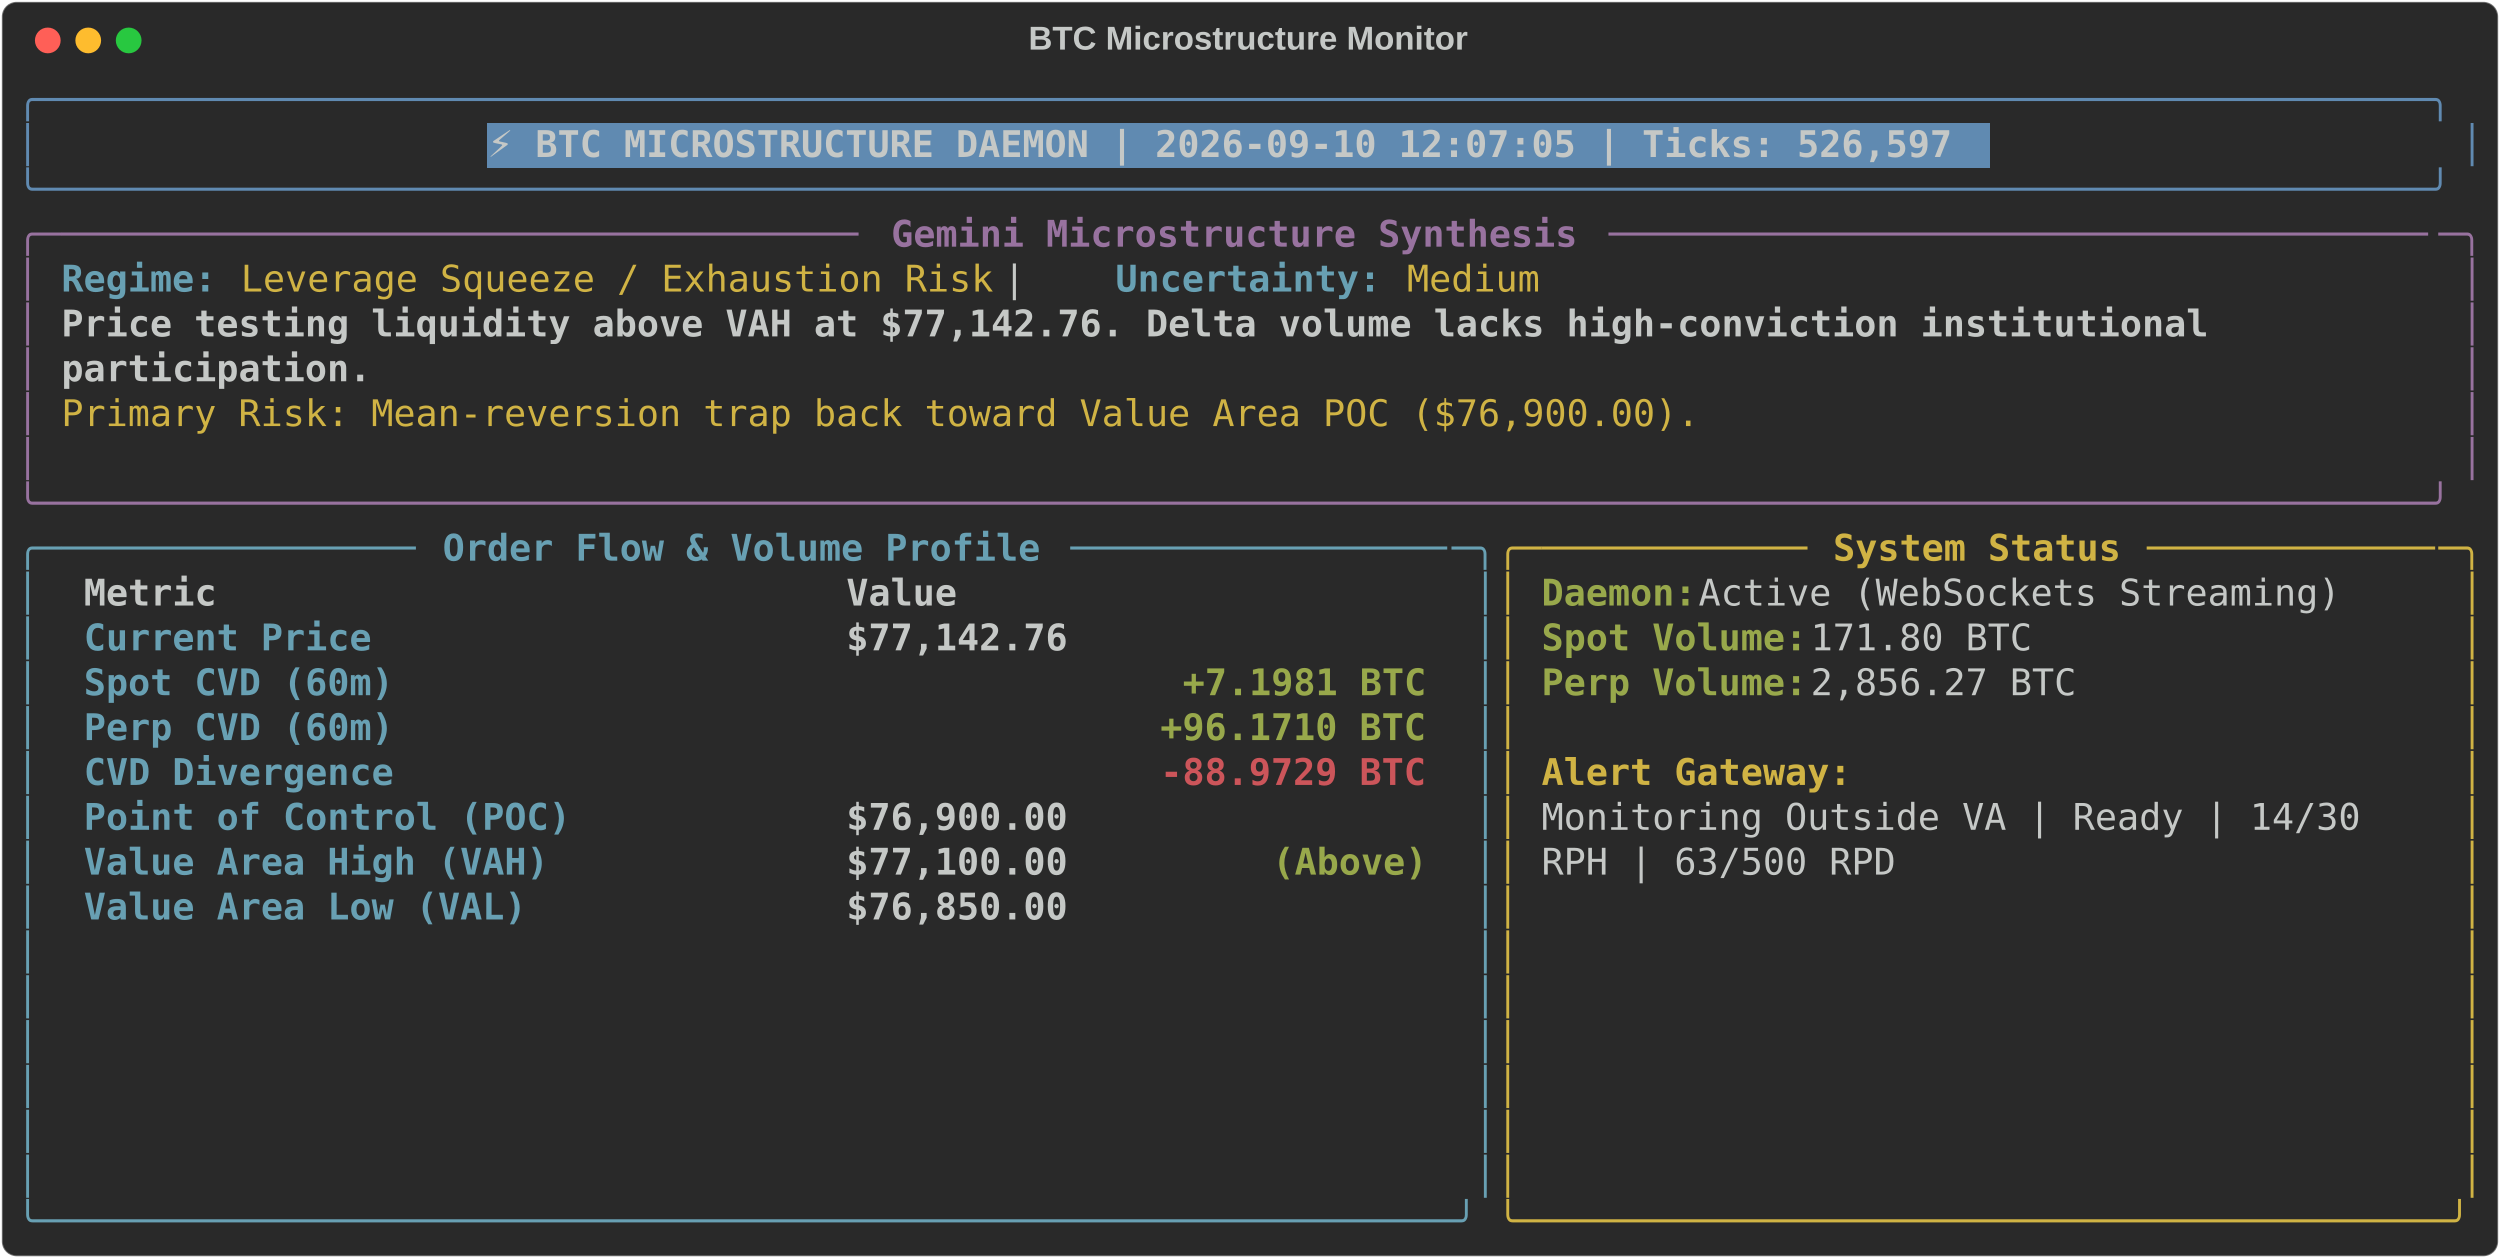
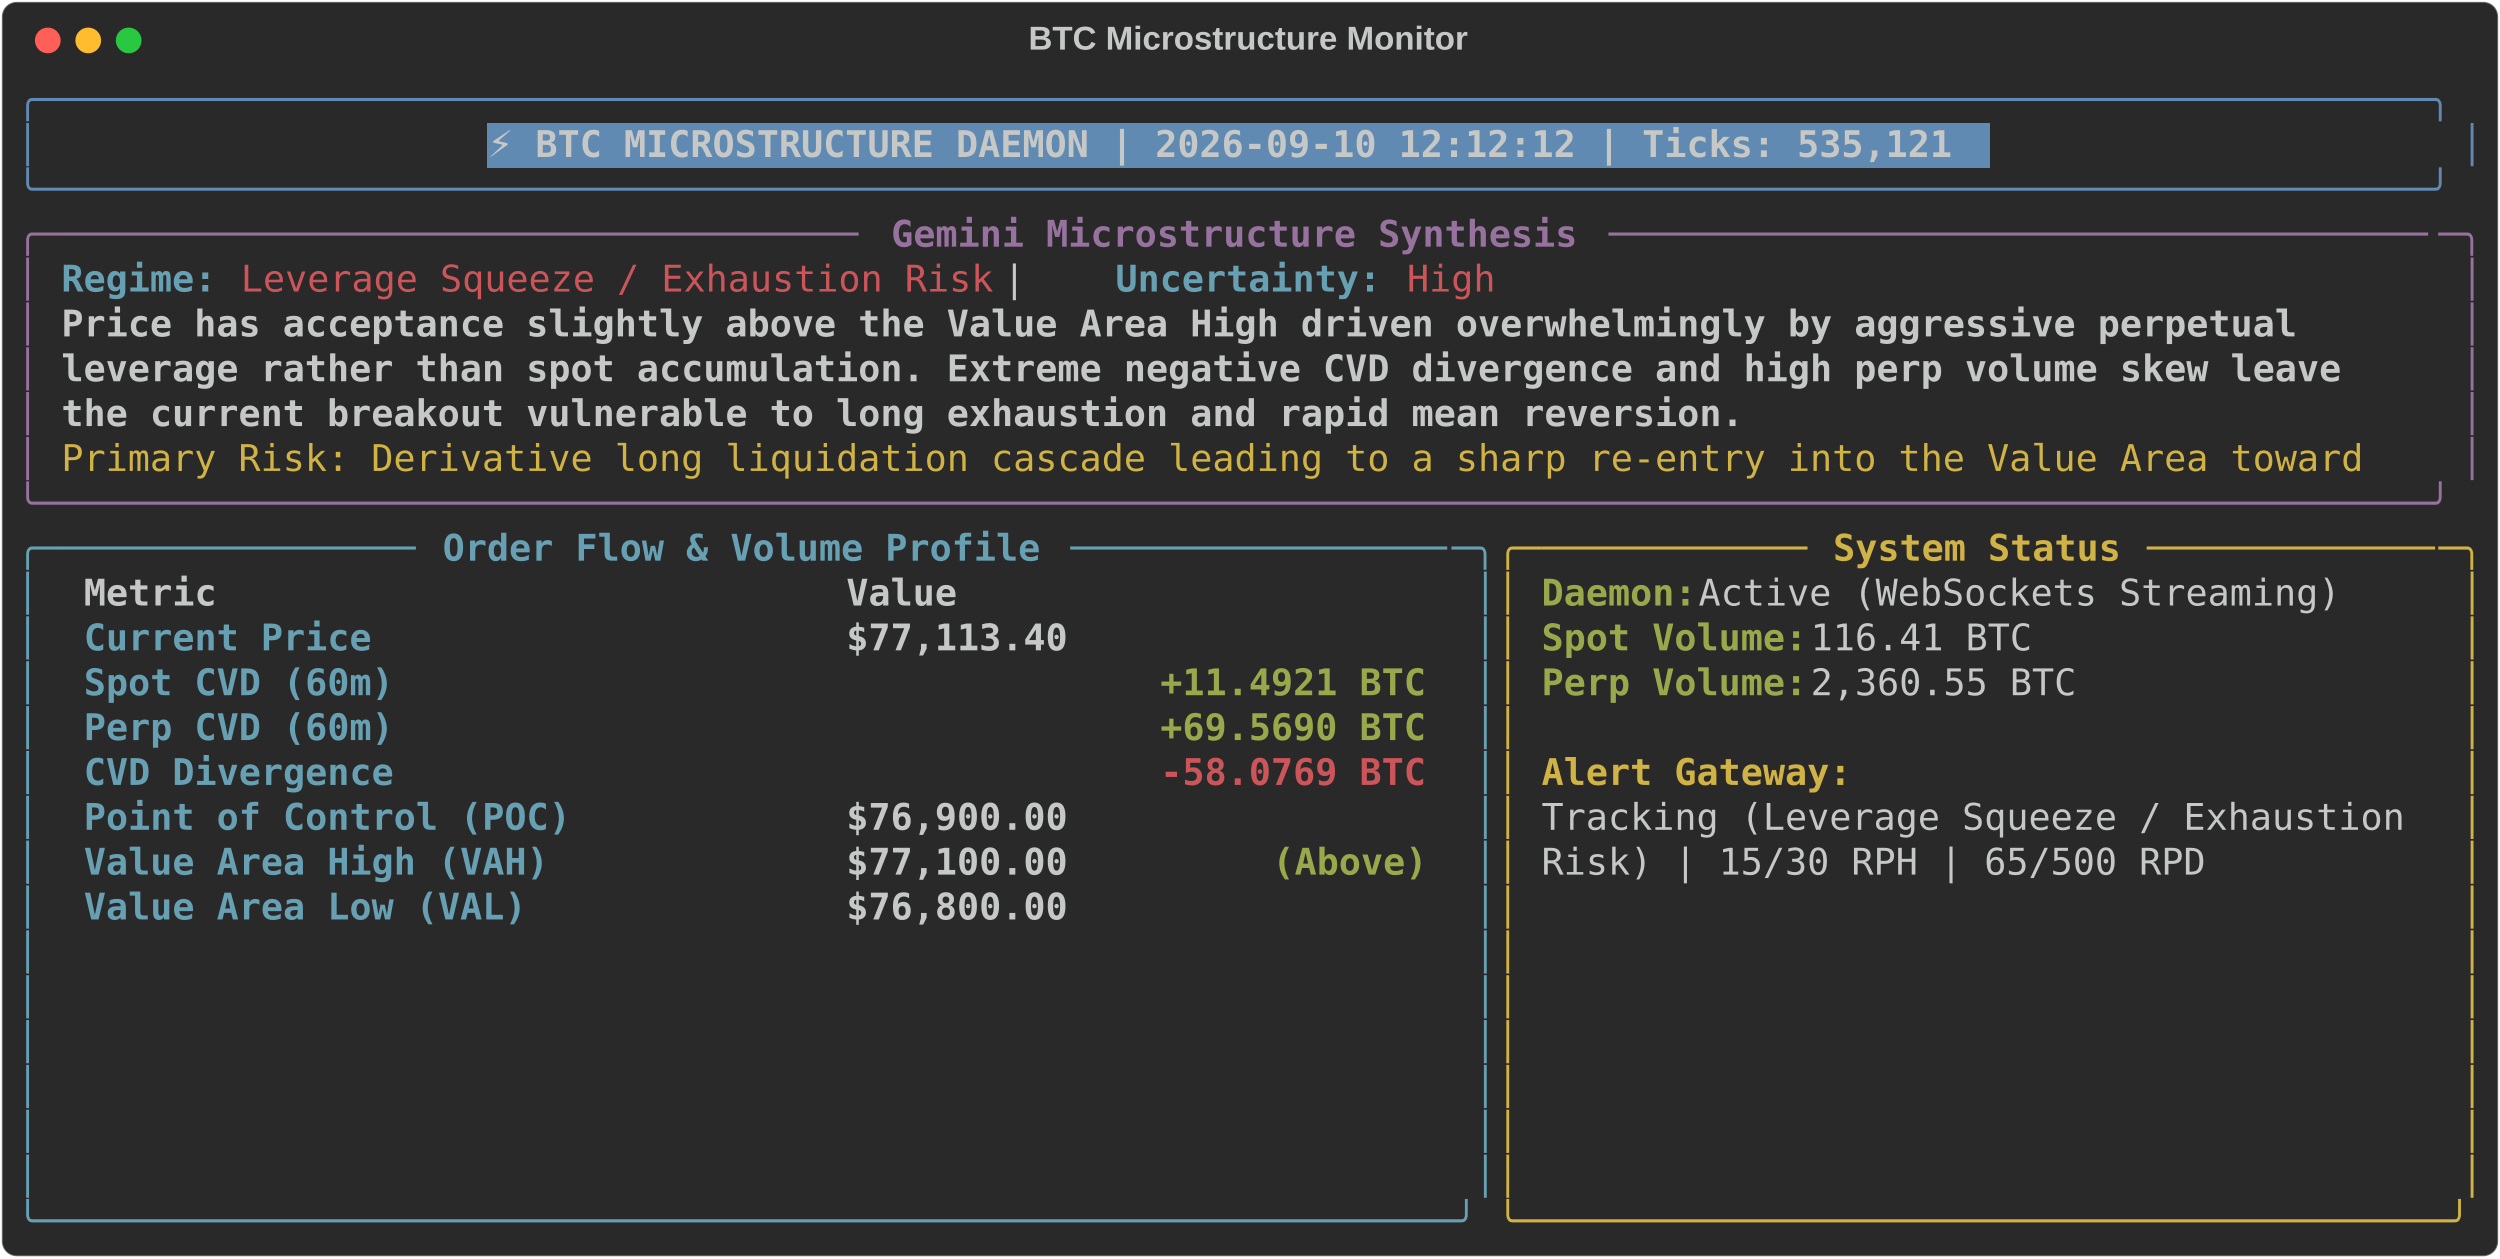
<svg xmlns="http://www.w3.org/2000/svg" class="rich-terminal" viewBox="0 0 1360 684.4">
  <style>

    @font-face {
        font-family: "Fira Code";
        src: local("FiraCode-Regular"),
                url("https://cdnjs.cloudflare.com/ajax/libs/firacode/6.2.0/woff2/FiraCode-Regular.woff2") format("woff2"),
                url("https://cdnjs.cloudflare.com/ajax/libs/firacode/6.2.0/woff/FiraCode-Regular.woff") format("woff");
        font-style: normal;
        font-weight: 400;
    }
    @font-face {
        font-family: "Fira Code";
        src: local("FiraCode-Bold"),
                url("https://cdnjs.cloudflare.com/ajax/libs/firacode/6.2.0/woff2/FiraCode-Bold.woff2") format("woff2"),
                url("https://cdnjs.cloudflare.com/ajax/libs/firacode/6.2.0/woff/FiraCode-Bold.woff") format("woff");
        font-style: bold;
        font-weight: 700;
    }

-     .terminal-3987185277-matrix {
+     .terminal-1221126560-matrix {
        font-family: Fira Code, monospace;
        font-size: 20px;
        line-height: 24.4px;
        font-variant-east-asian: full-width;
    }

-     .terminal-3987185277-title {
+     .terminal-1221126560-title {
        font-size: 18px;
        font-weight: bold;
        font-family: arial;
    }

-     .terminal-3987185277-r1 { fill: #608ab1 }
- .terminal-3987185277-r2 { fill: #c5c8c6 }
- .terminal-3987185277-r3 { fill: #c5c8c6;font-weight: bold }
- .terminal-3987185277-r4 { fill: #98729f }
- .terminal-3987185277-r5 { fill: #98729f;font-weight: bold }
- .terminal-3987185277-r6 { fill: #68a0b3;font-weight: bold }
- .terminal-3987185277-r7 { fill: #d0b344 }
- .terminal-3987185277-r8 { fill: #68a0b3 }
- .terminal-3987185277-r9 { fill: #d0b344;font-weight: bold }
- .terminal-3987185277-r10 { fill: #98a84b;font-weight: bold }
- .terminal-3987185277-r11 { fill: #cc555a;font-weight: bold }
+     .terminal-1221126560-r1 { fill: #608ab1 }
+ .terminal-1221126560-r2 { fill: #c5c8c6 }
+ .terminal-1221126560-r3 { fill: #c5c8c6;font-weight: bold }
+ .terminal-1221126560-r4 { fill: #98729f }
+ .terminal-1221126560-r5 { fill: #98729f;font-weight: bold }
+ .terminal-1221126560-r6 { fill: #68a0b3;font-weight: bold }
+ .terminal-1221126560-r7 { fill: #cc555a }
+ .terminal-1221126560-r8 { fill: #d0b344 }
+ .terminal-1221126560-r9 { fill: #68a0b3 }
+ .terminal-1221126560-r10 { fill: #d0b344;font-weight: bold }
+ .terminal-1221126560-r11 { fill: #98a84b;font-weight: bold }
+ .terminal-1221126560-r12 { fill: #cc555a;font-weight: bold }
    </style>
  <defs>
-     <clipPath id="terminal-3987185277-clip-terminal">
+     <clipPath id="terminal-1221126560-clip-terminal">
      <rect x="0" y="0" width="1341.0" height="633.4" />
    </clipPath>
-     <clipPath id="terminal-3987185277-line-0">
+     <clipPath id="terminal-1221126560-line-0">
      <rect x="0" y="1.5" width="1342" height="24.65" />
    </clipPath>
-     <clipPath id="terminal-3987185277-line-1">
+     <clipPath id="terminal-1221126560-line-1">
      <rect x="0" y="25.9" width="1342" height="24.65" />
    </clipPath>
-     <clipPath id="terminal-3987185277-line-2">
+     <clipPath id="terminal-1221126560-line-2">
      <rect x="0" y="50.3" width="1342" height="24.65" />
    </clipPath>
-     <clipPath id="terminal-3987185277-line-3">
+     <clipPath id="terminal-1221126560-line-3">
      <rect x="0" y="74.7" width="1342" height="24.65" />
    </clipPath>
-     <clipPath id="terminal-3987185277-line-4">
+     <clipPath id="terminal-1221126560-line-4">
      <rect x="0" y="99.1" width="1342" height="24.65" />
    </clipPath>
-     <clipPath id="terminal-3987185277-line-5">
+     <clipPath id="terminal-1221126560-line-5">
      <rect x="0" y="123.5" width="1342" height="24.65" />
    </clipPath>
-     <clipPath id="terminal-3987185277-line-6">
+     <clipPath id="terminal-1221126560-line-6">
      <rect x="0" y="147.9" width="1342" height="24.65" />
    </clipPath>
-     <clipPath id="terminal-3987185277-line-7">
+     <clipPath id="terminal-1221126560-line-7">
      <rect x="0" y="172.3" width="1342" height="24.65" />
    </clipPath>
-     <clipPath id="terminal-3987185277-line-8">
+     <clipPath id="terminal-1221126560-line-8">
      <rect x="0" y="196.7" width="1342" height="24.65" />
    </clipPath>
-     <clipPath id="terminal-3987185277-line-9">
+     <clipPath id="terminal-1221126560-line-9">
      <rect x="0" y="221.1" width="1342" height="24.65" />
    </clipPath>
-     <clipPath id="terminal-3987185277-line-10">
+     <clipPath id="terminal-1221126560-line-10">
      <rect x="0" y="245.5" width="1342" height="24.65" />
    </clipPath>
-     <clipPath id="terminal-3987185277-line-11">
+     <clipPath id="terminal-1221126560-line-11">
      <rect x="0" y="269.9" width="1342" height="24.65" />
    </clipPath>
-     <clipPath id="terminal-3987185277-line-12">
+     <clipPath id="terminal-1221126560-line-12">
      <rect x="0" y="294.3" width="1342" height="24.65" />
    </clipPath>
-     <clipPath id="terminal-3987185277-line-13">
+     <clipPath id="terminal-1221126560-line-13">
      <rect x="0" y="318.7" width="1342" height="24.65" />
    </clipPath>
-     <clipPath id="terminal-3987185277-line-14">
+     <clipPath id="terminal-1221126560-line-14">
      <rect x="0" y="343.1" width="1342" height="24.65" />
    </clipPath>
-     <clipPath id="terminal-3987185277-line-15">
+     <clipPath id="terminal-1221126560-line-15">
      <rect x="0" y="367.5" width="1342" height="24.65" />
    </clipPath>
-     <clipPath id="terminal-3987185277-line-16">
+     <clipPath id="terminal-1221126560-line-16">
      <rect x="0" y="391.9" width="1342" height="24.65" />
    </clipPath>
-     <clipPath id="terminal-3987185277-line-17">
+     <clipPath id="terminal-1221126560-line-17">
      <rect x="0" y="416.3" width="1342" height="24.65" />
    </clipPath>
-     <clipPath id="terminal-3987185277-line-18">
+     <clipPath id="terminal-1221126560-line-18">
      <rect x="0" y="440.7" width="1342" height="24.65" />
    </clipPath>
-     <clipPath id="terminal-3987185277-line-19">
+     <clipPath id="terminal-1221126560-line-19">
      <rect x="0" y="465.1" width="1342" height="24.65" />
    </clipPath>
-     <clipPath id="terminal-3987185277-line-20">
+     <clipPath id="terminal-1221126560-line-20">
      <rect x="0" y="489.5" width="1342" height="24.65" />
    </clipPath>
-     <clipPath id="terminal-3987185277-line-21">
+     <clipPath id="terminal-1221126560-line-21">
      <rect x="0" y="513.9" width="1342" height="24.65" />
    </clipPath>
-     <clipPath id="terminal-3987185277-line-22">
+     <clipPath id="terminal-1221126560-line-22">
      <rect x="0" y="538.3" width="1342" height="24.65" />
    </clipPath>
-     <clipPath id="terminal-3987185277-line-23">
+     <clipPath id="terminal-1221126560-line-23">
      <rect x="0" y="562.7" width="1342" height="24.65" />
    </clipPath>
-     <clipPath id="terminal-3987185277-line-24">
+     <clipPath id="terminal-1221126560-line-24">
      <rect x="0" y="587.1" width="1342" height="24.65" />
    </clipPath>
  </defs>
  <rect fill="#292929" stroke="rgba(255,255,255,0.35)" stroke-width="1" x="1" y="1" width="1358" height="682.4" rx="8" />
-   <text class="terminal-3987185277-title" fill="#c5c8c6" text-anchor="middle" x="679" y="27">BTC Microstructure Monitor</text>
+   <text class="terminal-1221126560-title" fill="#c5c8c6" text-anchor="middle" x="679" y="27">BTC Microstructure Monitor</text>
  <g transform="translate(26,22)">
    <circle cx="0" cy="0" r="7" fill="#ff5f57" />
    <circle cx="22" cy="0" r="7" fill="#febc2e" />
    <circle cx="44" cy="0" r="7" fill="#28c840" />
  </g>
-   <g transform="translate(9, 41)" clip-path="url(#terminal-3987185277-clip-terminal)">
+   <g transform="translate(9, 41)" clip-path="url(#terminal-1221126560-clip-terminal)">
    <rect fill="#608ab1" x="256.2" y="25.9" width="817.4" height="24.65" shape-rendering="crispEdges" />
-     <g class="terminal-3987185277-matrix">
-       <text class="terminal-3987185277-r1" x="0" y="20" textLength="1342" clip-path="url(#terminal-3987185277-line-0)">╭────────────────────────────────────────────────────────────────────────────────────────────────────────────╮</text>
-       <text class="terminal-3987185277-r2" x="1342" y="20" textLength="12.2" clip-path="url(#terminal-3987185277-line-0)">
- </text>
-       <text class="terminal-3987185277-r1" x="0" y="44.4" textLength="12.2" clip-path="url(#terminal-3987185277-line-1)">│</text>
-       <text class="terminal-3987185277-r3" x="256.2" y="44.4" textLength="805.2" clip-path="url(#terminal-3987185277-line-1)">⚡ BTC MICROSTRUCTURE DAEMON | 2026-09-10 12:07:05 | Ticks: 526,597</text>
-       <text class="terminal-3987185277-r1" x="1329.8" y="44.4" textLength="12.2" clip-path="url(#terminal-3987185277-line-1)">│</text>
-       <text class="terminal-3987185277-r2" x="1342" y="44.4" textLength="12.2" clip-path="url(#terminal-3987185277-line-1)">
- </text>
-       <text class="terminal-3987185277-r1" x="0" y="68.8" textLength="1342" clip-path="url(#terminal-3987185277-line-2)">╰────────────────────────────────────────────────────────────────────────────────────────────────────────────╯</text>
-       <text class="terminal-3987185277-r2" x="1342" y="68.8" textLength="12.2" clip-path="url(#terminal-3987185277-line-2)">
- </text>
-       <text class="terminal-3987185277-r4" x="0" y="93.2" textLength="24.4" clip-path="url(#terminal-3987185277-line-3)">╭─</text>
-       <text class="terminal-3987185277-r4" x="24.4" y="93.2" textLength="439.2" clip-path="url(#terminal-3987185277-line-3)">────────────────────────────────────</text>
-       <text class="terminal-3987185277-r5" x="475.8" y="93.2" textLength="378.2" clip-path="url(#terminal-3987185277-line-3)">Gemini Microstructure Synthesis</text>
-       <text class="terminal-3987185277-r4" x="866.2" y="93.2" textLength="451.4" clip-path="url(#terminal-3987185277-line-3)">─────────────────────────────────────</text>
-       <text class="terminal-3987185277-r4" x="1317.6" y="93.2" textLength="24.4" clip-path="url(#terminal-3987185277-line-3)">─╮</text>
-       <text class="terminal-3987185277-r2" x="1342" y="93.2" textLength="12.2" clip-path="url(#terminal-3987185277-line-3)">
- </text>
-       <text class="terminal-3987185277-r4" x="0" y="117.6" textLength="12.2" clip-path="url(#terminal-3987185277-line-4)">│</text>
-       <text class="terminal-3987185277-r6" x="24.4" y="117.6" textLength="85.4" clip-path="url(#terminal-3987185277-line-4)">Regime:</text>
-       <text class="terminal-3987185277-r7" x="122" y="117.6" textLength="414.8" clip-path="url(#terminal-3987185277-line-4)">Leverage Squeeze / Exhaustion Risk</text>
-       <text class="terminal-3987185277-r2" x="536.8" y="117.6" textLength="61" clip-path="url(#terminal-3987185277-line-4)">  |  </text>
-       <text class="terminal-3987185277-r6" x="597.8" y="117.6" textLength="146.4" clip-path="url(#terminal-3987185277-line-4)">Uncertainty:</text>
-       <text class="terminal-3987185277-r7" x="756.4" y="117.6" textLength="73.2" clip-path="url(#terminal-3987185277-line-4)">Medium</text>
-       <text class="terminal-3987185277-r4" x="1329.8" y="117.6" textLength="12.2" clip-path="url(#terminal-3987185277-line-4)">│</text>
-       <text class="terminal-3987185277-r2" x="1342" y="117.6" textLength="12.2" clip-path="url(#terminal-3987185277-line-4)">
- </text>
-       <text class="terminal-3987185277-r4" x="0" y="142" textLength="12.2" clip-path="url(#terminal-3987185277-line-5)">│</text>
-       <text class="terminal-3987185277-r3" x="24.4" y="142" textLength="1195.6" clip-path="url(#terminal-3987185277-line-5)">Price testing liquidity above VAH at $77,142.76. Delta volume lacks high-conviction institutional </text>
-       <text class="terminal-3987185277-r4" x="1329.8" y="142" textLength="12.2" clip-path="url(#terminal-3987185277-line-5)">│</text>
-       <text class="terminal-3987185277-r2" x="1342" y="142" textLength="12.2" clip-path="url(#terminal-3987185277-line-5)">
- </text>
-       <text class="terminal-3987185277-r4" x="0" y="166.4" textLength="12.2" clip-path="url(#terminal-3987185277-line-6)">│</text>
-       <text class="terminal-3987185277-r3" x="24.4" y="166.4" textLength="170.8" clip-path="url(#terminal-3987185277-line-6)">participation.</text>
-       <text class="terminal-3987185277-r4" x="1329.8" y="166.4" textLength="12.2" clip-path="url(#terminal-3987185277-line-6)">│</text>
-       <text class="terminal-3987185277-r2" x="1342" y="166.4" textLength="12.2" clip-path="url(#terminal-3987185277-line-6)">
- </text>
-       <text class="terminal-3987185277-r4" x="0" y="190.8" textLength="12.2" clip-path="url(#terminal-3987185277-line-7)">│</text>
-       <text class="terminal-3987185277-r7" x="24.4" y="190.8" textLength="902.8" clip-path="url(#terminal-3987185277-line-7)">Primary Risk: Mean-reversion trap back toward Value Area POC ($76,900.00).</text>
-       <text class="terminal-3987185277-r4" x="1329.8" y="190.8" textLength="12.2" clip-path="url(#terminal-3987185277-line-7)">│</text>
-       <text class="terminal-3987185277-r2" x="1342" y="190.8" textLength="12.2" clip-path="url(#terminal-3987185277-line-7)">
- </text>
-       <text class="terminal-3987185277-r4" x="0" y="215.2" textLength="12.2" clip-path="url(#terminal-3987185277-line-8)">│</text>
-       <text class="terminal-3987185277-r4" x="1329.8" y="215.2" textLength="12.2" clip-path="url(#terminal-3987185277-line-8)">│</text>
-       <text class="terminal-3987185277-r2" x="1342" y="215.2" textLength="12.2" clip-path="url(#terminal-3987185277-line-8)">
- </text>
-       <text class="terminal-3987185277-r4" x="0" y="239.6" textLength="1342" clip-path="url(#terminal-3987185277-line-9)">╰────────────────────────────────────────────────────────────────────────────────────────────────────────────╯</text>
-       <text class="terminal-3987185277-r2" x="1342" y="239.6" textLength="12.2" clip-path="url(#terminal-3987185277-line-9)">
- </text>
-       <text class="terminal-3987185277-r8" x="0" y="264" textLength="24.4" clip-path="url(#terminal-3987185277-line-10)">╭─</text>
-       <text class="terminal-3987185277-r8" x="24.4" y="264" textLength="195.2" clip-path="url(#terminal-3987185277-line-10)">────────────────</text>
-       <text class="terminal-3987185277-r6" x="231.8" y="264" textLength="329.4" clip-path="url(#terminal-3987185277-line-10)">Order Flow &amp; Volume Profile</text>
-       <text class="terminal-3987185277-r8" x="573.4" y="264" textLength="207.4" clip-path="url(#terminal-3987185277-line-10)">─────────────────</text>
-       <text class="terminal-3987185277-r8" x="780.8" y="264" textLength="24.4" clip-path="url(#terminal-3987185277-line-10)">─╮</text>
-       <text class="terminal-3987185277-r7" x="805.2" y="264" textLength="24.4" clip-path="url(#terminal-3987185277-line-10)">╭─</text>
-       <text class="terminal-3987185277-r7" x="829.6" y="264" textLength="146.4" clip-path="url(#terminal-3987185277-line-10)">────────────</text>
-       <text class="terminal-3987185277-r9" x="988.2" y="264" textLength="158.6" clip-path="url(#terminal-3987185277-line-10)">System Status</text>
-       <text class="terminal-3987185277-r7" x="1159" y="264" textLength="158.6" clip-path="url(#terminal-3987185277-line-10)">─────────────</text>
-       <text class="terminal-3987185277-r7" x="1317.6" y="264" textLength="24.4" clip-path="url(#terminal-3987185277-line-10)">─╮</text>
-       <text class="terminal-3987185277-r2" x="1342" y="264" textLength="12.2" clip-path="url(#terminal-3987185277-line-10)">
- </text>
-       <text class="terminal-3987185277-r8" x="0" y="288.4" textLength="12.2" clip-path="url(#terminal-3987185277-line-11)">│</text>
-       <text class="terminal-3987185277-r3" x="36.6" y="288.4" textLength="390.4" clip-path="url(#terminal-3987185277-line-11)">Metric                          </text>
-       <text class="terminal-3987185277-r3" x="451.4" y="288.4" textLength="317.2" clip-path="url(#terminal-3987185277-line-11)">                     Value</text>
-       <text class="terminal-3987185277-r8" x="793" y="288.4" textLength="12.2" clip-path="url(#terminal-3987185277-line-11)">│</text>
-       <text class="terminal-3987185277-r7" x="805.2" y="288.4" textLength="12.2" clip-path="url(#terminal-3987185277-line-11)">│</text>
-       <text class="terminal-3987185277-r10" x="829.6" y="288.4" textLength="85.4" clip-path="url(#terminal-3987185277-line-11)">Daemon:</text>
-       <text class="terminal-3987185277-r2" x="915" y="288.4" textLength="366" clip-path="url(#terminal-3987185277-line-11)"> Active (WebSockets Streaming)</text>
-       <text class="terminal-3987185277-r7" x="1329.8" y="288.4" textLength="12.2" clip-path="url(#terminal-3987185277-line-11)">│</text>
-       <text class="terminal-3987185277-r2" x="1342" y="288.4" textLength="12.2" clip-path="url(#terminal-3987185277-line-11)">
- </text>
-       <text class="terminal-3987185277-r8" x="0" y="312.8" textLength="12.2" clip-path="url(#terminal-3987185277-line-12)">│</text>
-       <text class="terminal-3987185277-r6" x="36.6" y="312.8" textLength="390.4" clip-path="url(#terminal-3987185277-line-12)">Current Price                   </text>
-       <text class="terminal-3987185277-r3" x="451.4" y="312.8" textLength="317.2" clip-path="url(#terminal-3987185277-line-12)">                $77,142.76</text>
-       <text class="terminal-3987185277-r8" x="793" y="312.8" textLength="12.2" clip-path="url(#terminal-3987185277-line-12)">│</text>
-       <text class="terminal-3987185277-r7" x="805.2" y="312.8" textLength="12.2" clip-path="url(#terminal-3987185277-line-12)">│</text>
-       <text class="terminal-3987185277-r10" x="829.6" y="312.8" textLength="146.4" clip-path="url(#terminal-3987185277-line-12)">Spot Volume:</text>
-       <text class="terminal-3987185277-r2" x="976" y="312.8" textLength="134.2" clip-path="url(#terminal-3987185277-line-12)"> 171.80 BTC</text>
-       <text class="terminal-3987185277-r7" x="1329.8" y="312.8" textLength="12.2" clip-path="url(#terminal-3987185277-line-12)">│</text>
-       <text class="terminal-3987185277-r2" x="1342" y="312.8" textLength="12.2" clip-path="url(#terminal-3987185277-line-12)">
- </text>
-       <text class="terminal-3987185277-r8" x="0" y="337.2" textLength="12.2" clip-path="url(#terminal-3987185277-line-13)">│</text>
-       <text class="terminal-3987185277-r6" x="36.6" y="337.2" textLength="390.4" clip-path="url(#terminal-3987185277-line-13)">Spot CVD (60m)                  </text>
-       <text class="terminal-3987185277-r10" x="634.4" y="337.2" textLength="134.2" clip-path="url(#terminal-3987185277-line-13)">+7.1981 BTC</text>
-       <text class="terminal-3987185277-r8" x="793" y="337.2" textLength="12.2" clip-path="url(#terminal-3987185277-line-13)">│</text>
-       <text class="terminal-3987185277-r7" x="805.2" y="337.2" textLength="12.2" clip-path="url(#terminal-3987185277-line-13)">│</text>
-       <text class="terminal-3987185277-r10" x="829.6" y="337.2" textLength="146.4" clip-path="url(#terminal-3987185277-line-13)">Perp Volume:</text>
-       <text class="terminal-3987185277-r2" x="976" y="337.2" textLength="158.6" clip-path="url(#terminal-3987185277-line-13)"> 2,856.27 BTC</text>
-       <text class="terminal-3987185277-r7" x="1329.8" y="337.2" textLength="12.2" clip-path="url(#terminal-3987185277-line-13)">│</text>
-       <text class="terminal-3987185277-r2" x="1342" y="337.2" textLength="12.2" clip-path="url(#terminal-3987185277-line-13)">
- </text>
-       <text class="terminal-3987185277-r8" x="0" y="361.6" textLength="12.2" clip-path="url(#terminal-3987185277-line-14)">│</text>
-       <text class="terminal-3987185277-r6" x="36.6" y="361.6" textLength="390.4" clip-path="url(#terminal-3987185277-line-14)">Perp CVD (60m)                  </text>
-       <text class="terminal-3987185277-r10" x="622.2" y="361.6" textLength="146.4" clip-path="url(#terminal-3987185277-line-14)">+96.1710 BTC</text>
-       <text class="terminal-3987185277-r8" x="793" y="361.6" textLength="12.2" clip-path="url(#terminal-3987185277-line-14)">│</text>
-       <text class="terminal-3987185277-r7" x="805.2" y="361.6" textLength="12.2" clip-path="url(#terminal-3987185277-line-14)">│</text>
-       <text class="terminal-3987185277-r7" x="1329.8" y="361.6" textLength="12.2" clip-path="url(#terminal-3987185277-line-14)">│</text>
-       <text class="terminal-3987185277-r2" x="1342" y="361.6" textLength="12.2" clip-path="url(#terminal-3987185277-line-14)">
- </text>
-       <text class="terminal-3987185277-r8" x="0" y="386" textLength="12.2" clip-path="url(#terminal-3987185277-line-15)">│</text>
-       <text class="terminal-3987185277-r6" x="36.6" y="386" textLength="390.4" clip-path="url(#terminal-3987185277-line-15)">CVD Divergence                  </text>
-       <text class="terminal-3987185277-r11" x="622.2" y="386" textLength="146.4" clip-path="url(#terminal-3987185277-line-15)">-88.9729 BTC</text>
-       <text class="terminal-3987185277-r8" x="793" y="386" textLength="12.2" clip-path="url(#terminal-3987185277-line-15)">│</text>
-       <text class="terminal-3987185277-r7" x="805.2" y="386" textLength="12.2" clip-path="url(#terminal-3987185277-line-15)">│</text>
-       <text class="terminal-3987185277-r9" x="829.6" y="386" textLength="170.8" clip-path="url(#terminal-3987185277-line-15)">Alert Gateway:</text>
-       <text class="terminal-3987185277-r7" x="1329.8" y="386" textLength="12.2" clip-path="url(#terminal-3987185277-line-15)">│</text>
-       <text class="terminal-3987185277-r2" x="1342" y="386" textLength="12.2" clip-path="url(#terminal-3987185277-line-15)">
- </text>
-       <text class="terminal-3987185277-r8" x="0" y="410.4" textLength="12.2" clip-path="url(#terminal-3987185277-line-16)">│</text>
-       <text class="terminal-3987185277-r6" x="36.6" y="410.4" textLength="390.4" clip-path="url(#terminal-3987185277-line-16)">Point of Control (POC)          </text>
-       <text class="terminal-3987185277-r3" x="451.4" y="410.4" textLength="317.2" clip-path="url(#terminal-3987185277-line-16)">                $76,900.00</text>
-       <text class="terminal-3987185277-r8" x="793" y="410.4" textLength="12.2" clip-path="url(#terminal-3987185277-line-16)">│</text>
-       <text class="terminal-3987185277-r7" x="805.2" y="410.4" textLength="12.2" clip-path="url(#terminal-3987185277-line-16)">│</text>
-       <text class="terminal-3987185277-r2" x="829.6" y="410.4" textLength="463.6" clip-path="url(#terminal-3987185277-line-16)">Monitoring Outside VA | Ready | 14/30 </text>
-       <text class="terminal-3987185277-r7" x="1329.8" y="410.4" textLength="12.2" clip-path="url(#terminal-3987185277-line-16)">│</text>
-       <text class="terminal-3987185277-r2" x="1342" y="410.4" textLength="12.2" clip-path="url(#terminal-3987185277-line-16)">
- </text>
-       <text class="terminal-3987185277-r8" x="0" y="434.8" textLength="12.2" clip-path="url(#terminal-3987185277-line-17)">│</text>
-       <text class="terminal-3987185277-r6" x="36.6" y="434.8" textLength="390.4" clip-path="url(#terminal-3987185277-line-17)">Value Area High (VAH)           </text>
-       <text class="terminal-3987185277-r3" x="451.4" y="434.8" textLength="231.8" clip-path="url(#terminal-3987185277-line-17)">        $77,100.00 </text>
-       <text class="terminal-3987185277-r10" x="683.2" y="434.8" textLength="85.4" clip-path="url(#terminal-3987185277-line-17)">(Above)</text>
-       <text class="terminal-3987185277-r8" x="793" y="434.8" textLength="12.2" clip-path="url(#terminal-3987185277-line-17)">│</text>
-       <text class="terminal-3987185277-r7" x="805.2" y="434.8" textLength="12.2" clip-path="url(#terminal-3987185277-line-17)">│</text>
-       <text class="terminal-3987185277-r2" x="829.6" y="434.8" textLength="195.2" clip-path="url(#terminal-3987185277-line-17)">RPH | 63/500 RPD</text>
-       <text class="terminal-3987185277-r7" x="1329.8" y="434.8" textLength="12.2" clip-path="url(#terminal-3987185277-line-17)">│</text>
-       <text class="terminal-3987185277-r2" x="1342" y="434.8" textLength="12.2" clip-path="url(#terminal-3987185277-line-17)">
- </text>
-       <text class="terminal-3987185277-r8" x="0" y="459.2" textLength="12.2" clip-path="url(#terminal-3987185277-line-18)">│</text>
-       <text class="terminal-3987185277-r6" x="36.6" y="459.2" textLength="390.4" clip-path="url(#terminal-3987185277-line-18)">Value Area Low (VAL)            </text>
-       <text class="terminal-3987185277-r3" x="451.4" y="459.2" textLength="317.2" clip-path="url(#terminal-3987185277-line-18)">                $76,850.00</text>
-       <text class="terminal-3987185277-r8" x="793" y="459.2" textLength="12.2" clip-path="url(#terminal-3987185277-line-18)">│</text>
-       <text class="terminal-3987185277-r7" x="805.2" y="459.2" textLength="12.2" clip-path="url(#terminal-3987185277-line-18)">│</text>
-       <text class="terminal-3987185277-r7" x="1329.8" y="459.2" textLength="12.2" clip-path="url(#terminal-3987185277-line-18)">│</text>
-       <text class="terminal-3987185277-r2" x="1342" y="459.2" textLength="12.2" clip-path="url(#terminal-3987185277-line-18)">
- </text>
-       <text class="terminal-3987185277-r8" x="0" y="483.6" textLength="12.2" clip-path="url(#terminal-3987185277-line-19)">│</text>
-       <text class="terminal-3987185277-r8" x="793" y="483.6" textLength="12.2" clip-path="url(#terminal-3987185277-line-19)">│</text>
-       <text class="terminal-3987185277-r7" x="805.2" y="483.6" textLength="12.2" clip-path="url(#terminal-3987185277-line-19)">│</text>
-       <text class="terminal-3987185277-r7" x="1329.8" y="483.6" textLength="12.2" clip-path="url(#terminal-3987185277-line-19)">│</text>
-       <text class="terminal-3987185277-r2" x="1342" y="483.6" textLength="12.2" clip-path="url(#terminal-3987185277-line-19)">
- </text>
-       <text class="terminal-3987185277-r8" x="0" y="508" textLength="12.2" clip-path="url(#terminal-3987185277-line-20)">│</text>
-       <text class="terminal-3987185277-r8" x="793" y="508" textLength="12.2" clip-path="url(#terminal-3987185277-line-20)">│</text>
-       <text class="terminal-3987185277-r7" x="805.2" y="508" textLength="12.2" clip-path="url(#terminal-3987185277-line-20)">│</text>
-       <text class="terminal-3987185277-r7" x="1329.8" y="508" textLength="12.2" clip-path="url(#terminal-3987185277-line-20)">│</text>
-       <text class="terminal-3987185277-r2" x="1342" y="508" textLength="12.2" clip-path="url(#terminal-3987185277-line-20)">
- </text>
-       <text class="terminal-3987185277-r8" x="0" y="532.4" textLength="12.2" clip-path="url(#terminal-3987185277-line-21)">│</text>
-       <text class="terminal-3987185277-r8" x="793" y="532.4" textLength="12.2" clip-path="url(#terminal-3987185277-line-21)">│</text>
-       <text class="terminal-3987185277-r7" x="805.2" y="532.4" textLength="12.2" clip-path="url(#terminal-3987185277-line-21)">│</text>
-       <text class="terminal-3987185277-r7" x="1329.8" y="532.4" textLength="12.2" clip-path="url(#terminal-3987185277-line-21)">│</text>
-       <text class="terminal-3987185277-r2" x="1342" y="532.4" textLength="12.2" clip-path="url(#terminal-3987185277-line-21)">
- </text>
-       <text class="terminal-3987185277-r8" x="0" y="556.8" textLength="12.2" clip-path="url(#terminal-3987185277-line-22)">│</text>
-       <text class="terminal-3987185277-r8" x="793" y="556.8" textLength="12.2" clip-path="url(#terminal-3987185277-line-22)">│</text>
-       <text class="terminal-3987185277-r7" x="805.2" y="556.8" textLength="12.2" clip-path="url(#terminal-3987185277-line-22)">│</text>
-       <text class="terminal-3987185277-r7" x="1329.8" y="556.8" textLength="12.2" clip-path="url(#terminal-3987185277-line-22)">│</text>
-       <text class="terminal-3987185277-r2" x="1342" y="556.8" textLength="12.2" clip-path="url(#terminal-3987185277-line-22)">
- </text>
-       <text class="terminal-3987185277-r8" x="0" y="581.2" textLength="12.2" clip-path="url(#terminal-3987185277-line-23)">│</text>
-       <text class="terminal-3987185277-r8" x="793" y="581.2" textLength="12.2" clip-path="url(#terminal-3987185277-line-23)">│</text>
-       <text class="terminal-3987185277-r7" x="805.2" y="581.2" textLength="12.2" clip-path="url(#terminal-3987185277-line-23)">│</text>
-       <text class="terminal-3987185277-r7" x="1329.8" y="581.2" textLength="12.2" clip-path="url(#terminal-3987185277-line-23)">│</text>
-       <text class="terminal-3987185277-r2" x="1342" y="581.2" textLength="12.2" clip-path="url(#terminal-3987185277-line-23)">
- </text>
-       <text class="terminal-3987185277-r8" x="0" y="605.6" textLength="12.2" clip-path="url(#terminal-3987185277-line-24)">│</text>
-       <text class="terminal-3987185277-r8" x="793" y="605.6" textLength="12.2" clip-path="url(#terminal-3987185277-line-24)">│</text>
-       <text class="terminal-3987185277-r7" x="805.2" y="605.6" textLength="12.2" clip-path="url(#terminal-3987185277-line-24)">│</text>
-       <text class="terminal-3987185277-r7" x="1329.8" y="605.6" textLength="12.2" clip-path="url(#terminal-3987185277-line-24)">│</text>
-       <text class="terminal-3987185277-r2" x="1342" y="605.6" textLength="12.2" clip-path="url(#terminal-3987185277-line-24)">
- </text>
-       <text class="terminal-3987185277-r8" x="0" y="630" textLength="805.2" clip-path="url(#terminal-3987185277-line-25)">╰────────────────────────────────────────────────────────────────╯</text>
-       <text class="terminal-3987185277-r7" x="805.2" y="630" textLength="536.8" clip-path="url(#terminal-3987185277-line-25)">╰──────────────────────────────────────────╯</text>
-       <text class="terminal-3987185277-r2" x="1342" y="630" textLength="12.2" clip-path="url(#terminal-3987185277-line-25)">
+     <g class="terminal-1221126560-matrix">
+       <text class="terminal-1221126560-r1" x="0" y="20" textLength="1342" clip-path="url(#terminal-1221126560-line-0)">╭────────────────────────────────────────────────────────────────────────────────────────────────────────────╮</text>
+       <text class="terminal-1221126560-r2" x="1342" y="20" textLength="12.2" clip-path="url(#terminal-1221126560-line-0)">
+ </text>
+       <text class="terminal-1221126560-r1" x="0" y="44.4" textLength="12.2" clip-path="url(#terminal-1221126560-line-1)">│</text>
+       <text class="terminal-1221126560-r3" x="256.2" y="44.4" textLength="805.2" clip-path="url(#terminal-1221126560-line-1)">⚡ BTC MICROSTRUCTURE DAEMON | 2026-09-10 12:12:12 | Ticks: 535,121</text>
+       <text class="terminal-1221126560-r1" x="1329.8" y="44.4" textLength="12.2" clip-path="url(#terminal-1221126560-line-1)">│</text>
+       <text class="terminal-1221126560-r2" x="1342" y="44.4" textLength="12.2" clip-path="url(#terminal-1221126560-line-1)">
+ </text>
+       <text class="terminal-1221126560-r1" x="0" y="68.8" textLength="1342" clip-path="url(#terminal-1221126560-line-2)">╰────────────────────────────────────────────────────────────────────────────────────────────────────────────╯</text>
+       <text class="terminal-1221126560-r2" x="1342" y="68.8" textLength="12.2" clip-path="url(#terminal-1221126560-line-2)">
+ </text>
+       <text class="terminal-1221126560-r4" x="0" y="93.2" textLength="24.4" clip-path="url(#terminal-1221126560-line-3)">╭─</text>
+       <text class="terminal-1221126560-r4" x="24.4" y="93.2" textLength="439.2" clip-path="url(#terminal-1221126560-line-3)">────────────────────────────────────</text>
+       <text class="terminal-1221126560-r5" x="475.8" y="93.2" textLength="378.2" clip-path="url(#terminal-1221126560-line-3)">Gemini Microstructure Synthesis</text>
+       <text class="terminal-1221126560-r4" x="866.2" y="93.2" textLength="451.4" clip-path="url(#terminal-1221126560-line-3)">─────────────────────────────────────</text>
+       <text class="terminal-1221126560-r4" x="1317.6" y="93.2" textLength="24.4" clip-path="url(#terminal-1221126560-line-3)">─╮</text>
+       <text class="terminal-1221126560-r2" x="1342" y="93.2" textLength="12.2" clip-path="url(#terminal-1221126560-line-3)">
+ </text>
+       <text class="terminal-1221126560-r4" x="0" y="117.6" textLength="12.2" clip-path="url(#terminal-1221126560-line-4)">│</text>
+       <text class="terminal-1221126560-r6" x="24.4" y="117.6" textLength="85.4" clip-path="url(#terminal-1221126560-line-4)">Regime:</text>
+       <text class="terminal-1221126560-r7" x="122" y="117.6" textLength="414.8" clip-path="url(#terminal-1221126560-line-4)">Leverage Squeeze / Exhaustion Risk</text>
+       <text class="terminal-1221126560-r2" x="536.8" y="117.6" textLength="61" clip-path="url(#terminal-1221126560-line-4)">  |  </text>
+       <text class="terminal-1221126560-r6" x="597.8" y="117.6" textLength="146.4" clip-path="url(#terminal-1221126560-line-4)">Uncertainty:</text>
+       <text class="terminal-1221126560-r7" x="756.4" y="117.6" textLength="48.8" clip-path="url(#terminal-1221126560-line-4)">High</text>
+       <text class="terminal-1221126560-r4" x="1329.8" y="117.6" textLength="12.2" clip-path="url(#terminal-1221126560-line-4)">│</text>
+       <text class="terminal-1221126560-r2" x="1342" y="117.6" textLength="12.2" clip-path="url(#terminal-1221126560-line-4)">
+ </text>
+       <text class="terminal-1221126560-r4" x="0" y="142" textLength="12.2" clip-path="url(#terminal-1221126560-line-5)">│</text>
+       <text class="terminal-1221126560-r3" x="24.4" y="142" textLength="1244.4" clip-path="url(#terminal-1221126560-line-5)">Price has acceptance slightly above the Value Area High driven overwhelmingly by aggressive perpetual </text>
+       <text class="terminal-1221126560-r4" x="1329.8" y="142" textLength="12.2" clip-path="url(#terminal-1221126560-line-5)">│</text>
+       <text class="terminal-1221126560-r2" x="1342" y="142" textLength="12.2" clip-path="url(#terminal-1221126560-line-5)">
+ </text>
+       <text class="terminal-1221126560-r4" x="0" y="166.4" textLength="12.2" clip-path="url(#terminal-1221126560-line-6)">│</text>
+       <text class="terminal-1221126560-r3" x="24.4" y="166.4" textLength="1268.8" clip-path="url(#terminal-1221126560-line-6)">leverage rather than spot accumulation. Extreme negative CVD divergence and high perp volume skew leave </text>
+       <text class="terminal-1221126560-r4" x="1329.8" y="166.4" textLength="12.2" clip-path="url(#terminal-1221126560-line-6)">│</text>
+       <text class="terminal-1221126560-r2" x="1342" y="166.4" textLength="12.2" clip-path="url(#terminal-1221126560-line-6)">
+ </text>
+       <text class="terminal-1221126560-r4" x="0" y="190.8" textLength="12.2" clip-path="url(#terminal-1221126560-line-7)">│</text>
+       <text class="terminal-1221126560-r3" x="24.4" y="190.8" textLength="927.2" clip-path="url(#terminal-1221126560-line-7)">the current breakout vulnerable to long exhaustion and rapid mean reversion.</text>
+       <text class="terminal-1221126560-r4" x="1329.8" y="190.8" textLength="12.2" clip-path="url(#terminal-1221126560-line-7)">│</text>
+       <text class="terminal-1221126560-r2" x="1342" y="190.8" textLength="12.2" clip-path="url(#terminal-1221126560-line-7)">
+ </text>
+       <text class="terminal-1221126560-r4" x="0" y="215.2" textLength="12.2" clip-path="url(#terminal-1221126560-line-8)">│</text>
+       <text class="terminal-1221126560-r8" x="24.4" y="215.2" textLength="1281" clip-path="url(#terminal-1221126560-line-8)">Primary Risk: Derivative long liquidation cascade leading to a sharp re-entry into the Value Area toward </text>
+       <text class="terminal-1221126560-r4" x="1329.8" y="215.2" textLength="12.2" clip-path="url(#terminal-1221126560-line-8)">│</text>
+       <text class="terminal-1221126560-r2" x="1342" y="215.2" textLength="12.2" clip-path="url(#terminal-1221126560-line-8)">
+ </text>
+       <text class="terminal-1221126560-r4" x="0" y="239.6" textLength="1342" clip-path="url(#terminal-1221126560-line-9)">╰────────────────────────────────────────────────────────────────────────────────────────────────────────────╯</text>
+       <text class="terminal-1221126560-r2" x="1342" y="239.6" textLength="12.2" clip-path="url(#terminal-1221126560-line-9)">
+ </text>
+       <text class="terminal-1221126560-r9" x="0" y="264" textLength="24.4" clip-path="url(#terminal-1221126560-line-10)">╭─</text>
+       <text class="terminal-1221126560-r9" x="24.4" y="264" textLength="195.2" clip-path="url(#terminal-1221126560-line-10)">────────────────</text>
+       <text class="terminal-1221126560-r6" x="231.8" y="264" textLength="329.4" clip-path="url(#terminal-1221126560-line-10)">Order Flow &amp; Volume Profile</text>
+       <text class="terminal-1221126560-r9" x="573.4" y="264" textLength="207.4" clip-path="url(#terminal-1221126560-line-10)">─────────────────</text>
+       <text class="terminal-1221126560-r9" x="780.8" y="264" textLength="24.4" clip-path="url(#terminal-1221126560-line-10)">─╮</text>
+       <text class="terminal-1221126560-r8" x="805.2" y="264" textLength="24.4" clip-path="url(#terminal-1221126560-line-10)">╭─</text>
+       <text class="terminal-1221126560-r8" x="829.6" y="264" textLength="146.4" clip-path="url(#terminal-1221126560-line-10)">────────────</text>
+       <text class="terminal-1221126560-r10" x="988.2" y="264" textLength="158.6" clip-path="url(#terminal-1221126560-line-10)">System Status</text>
+       <text class="terminal-1221126560-r8" x="1159" y="264" textLength="158.6" clip-path="url(#terminal-1221126560-line-10)">─────────────</text>
+       <text class="terminal-1221126560-r8" x="1317.6" y="264" textLength="24.4" clip-path="url(#terminal-1221126560-line-10)">─╮</text>
+       <text class="terminal-1221126560-r2" x="1342" y="264" textLength="12.2" clip-path="url(#terminal-1221126560-line-10)">
+ </text>
+       <text class="terminal-1221126560-r9" x="0" y="288.4" textLength="12.2" clip-path="url(#terminal-1221126560-line-11)">│</text>
+       <text class="terminal-1221126560-r3" x="36.6" y="288.4" textLength="390.4" clip-path="url(#terminal-1221126560-line-11)">Metric                          </text>
+       <text class="terminal-1221126560-r3" x="451.4" y="288.4" textLength="317.2" clip-path="url(#terminal-1221126560-line-11)">                     Value</text>
+       <text class="terminal-1221126560-r9" x="793" y="288.4" textLength="12.2" clip-path="url(#terminal-1221126560-line-11)">│</text>
+       <text class="terminal-1221126560-r8" x="805.2" y="288.4" textLength="12.2" clip-path="url(#terminal-1221126560-line-11)">│</text>
+       <text class="terminal-1221126560-r11" x="829.6" y="288.4" textLength="85.4" clip-path="url(#terminal-1221126560-line-11)">Daemon:</text>
+       <text class="terminal-1221126560-r2" x="915" y="288.4" textLength="366" clip-path="url(#terminal-1221126560-line-11)"> Active (WebSockets Streaming)</text>
+       <text class="terminal-1221126560-r8" x="1329.8" y="288.4" textLength="12.2" clip-path="url(#terminal-1221126560-line-11)">│</text>
+       <text class="terminal-1221126560-r2" x="1342" y="288.4" textLength="12.2" clip-path="url(#terminal-1221126560-line-11)">
+ </text>
+       <text class="terminal-1221126560-r9" x="0" y="312.8" textLength="12.2" clip-path="url(#terminal-1221126560-line-12)">│</text>
+       <text class="terminal-1221126560-r6" x="36.6" y="312.8" textLength="390.4" clip-path="url(#terminal-1221126560-line-12)">Current Price                   </text>
+       <text class="terminal-1221126560-r3" x="451.4" y="312.8" textLength="317.2" clip-path="url(#terminal-1221126560-line-12)">                $77,113.40</text>
+       <text class="terminal-1221126560-r9" x="793" y="312.8" textLength="12.2" clip-path="url(#terminal-1221126560-line-12)">│</text>
+       <text class="terminal-1221126560-r8" x="805.2" y="312.8" textLength="12.2" clip-path="url(#terminal-1221126560-line-12)">│</text>
+       <text class="terminal-1221126560-r11" x="829.6" y="312.8" textLength="146.4" clip-path="url(#terminal-1221126560-line-12)">Spot Volume:</text>
+       <text class="terminal-1221126560-r2" x="976" y="312.8" textLength="134.2" clip-path="url(#terminal-1221126560-line-12)"> 116.41 BTC</text>
+       <text class="terminal-1221126560-r8" x="1329.8" y="312.8" textLength="12.2" clip-path="url(#terminal-1221126560-line-12)">│</text>
+       <text class="terminal-1221126560-r2" x="1342" y="312.8" textLength="12.2" clip-path="url(#terminal-1221126560-line-12)">
+ </text>
+       <text class="terminal-1221126560-r9" x="0" y="337.2" textLength="12.2" clip-path="url(#terminal-1221126560-line-13)">│</text>
+       <text class="terminal-1221126560-r6" x="36.6" y="337.2" textLength="390.4" clip-path="url(#terminal-1221126560-line-13)">Spot CVD (60m)                  </text>
+       <text class="terminal-1221126560-r11" x="622.2" y="337.2" textLength="146.4" clip-path="url(#terminal-1221126560-line-13)">+11.4921 BTC</text>
+       <text class="terminal-1221126560-r9" x="793" y="337.2" textLength="12.2" clip-path="url(#terminal-1221126560-line-13)">│</text>
+       <text class="terminal-1221126560-r8" x="805.2" y="337.2" textLength="12.2" clip-path="url(#terminal-1221126560-line-13)">│</text>
+       <text class="terminal-1221126560-r11" x="829.6" y="337.2" textLength="146.4" clip-path="url(#terminal-1221126560-line-13)">Perp Volume:</text>
+       <text class="terminal-1221126560-r2" x="976" y="337.2" textLength="158.6" clip-path="url(#terminal-1221126560-line-13)"> 2,360.55 BTC</text>
+       <text class="terminal-1221126560-r8" x="1329.8" y="337.2" textLength="12.2" clip-path="url(#terminal-1221126560-line-13)">│</text>
+       <text class="terminal-1221126560-r2" x="1342" y="337.2" textLength="12.2" clip-path="url(#terminal-1221126560-line-13)">
+ </text>
+       <text class="terminal-1221126560-r9" x="0" y="361.6" textLength="12.2" clip-path="url(#terminal-1221126560-line-14)">│</text>
+       <text class="terminal-1221126560-r6" x="36.6" y="361.6" textLength="390.4" clip-path="url(#terminal-1221126560-line-14)">Perp CVD (60m)                  </text>
+       <text class="terminal-1221126560-r11" x="622.2" y="361.6" textLength="146.4" clip-path="url(#terminal-1221126560-line-14)">+69.5690 BTC</text>
+       <text class="terminal-1221126560-r9" x="793" y="361.6" textLength="12.2" clip-path="url(#terminal-1221126560-line-14)">│</text>
+       <text class="terminal-1221126560-r8" x="805.2" y="361.6" textLength="12.2" clip-path="url(#terminal-1221126560-line-14)">│</text>
+       <text class="terminal-1221126560-r8" x="1329.8" y="361.6" textLength="12.2" clip-path="url(#terminal-1221126560-line-14)">│</text>
+       <text class="terminal-1221126560-r2" x="1342" y="361.6" textLength="12.2" clip-path="url(#terminal-1221126560-line-14)">
+ </text>
+       <text class="terminal-1221126560-r9" x="0" y="386" textLength="12.2" clip-path="url(#terminal-1221126560-line-15)">│</text>
+       <text class="terminal-1221126560-r6" x="36.6" y="386" textLength="390.4" clip-path="url(#terminal-1221126560-line-15)">CVD Divergence                  </text>
+       <text class="terminal-1221126560-r12" x="622.2" y="386" textLength="146.4" clip-path="url(#terminal-1221126560-line-15)">-58.0769 BTC</text>
+       <text class="terminal-1221126560-r9" x="793" y="386" textLength="12.2" clip-path="url(#terminal-1221126560-line-15)">│</text>
+       <text class="terminal-1221126560-r8" x="805.2" y="386" textLength="12.2" clip-path="url(#terminal-1221126560-line-15)">│</text>
+       <text class="terminal-1221126560-r10" x="829.6" y="386" textLength="170.8" clip-path="url(#terminal-1221126560-line-15)">Alert Gateway:</text>
+       <text class="terminal-1221126560-r8" x="1329.8" y="386" textLength="12.2" clip-path="url(#terminal-1221126560-line-15)">│</text>
+       <text class="terminal-1221126560-r2" x="1342" y="386" textLength="12.2" clip-path="url(#terminal-1221126560-line-15)">
+ </text>
+       <text class="terminal-1221126560-r9" x="0" y="410.4" textLength="12.2" clip-path="url(#terminal-1221126560-line-16)">│</text>
+       <text class="terminal-1221126560-r6" x="36.6" y="410.4" textLength="390.4" clip-path="url(#terminal-1221126560-line-16)">Point of Control (POC)          </text>
+       <text class="terminal-1221126560-r3" x="451.4" y="410.4" textLength="317.2" clip-path="url(#terminal-1221126560-line-16)">                $76,900.00</text>
+       <text class="terminal-1221126560-r9" x="793" y="410.4" textLength="12.2" clip-path="url(#terminal-1221126560-line-16)">│</text>
+       <text class="terminal-1221126560-r8" x="805.2" y="410.4" textLength="12.2" clip-path="url(#terminal-1221126560-line-16)">│</text>
+       <text class="terminal-1221126560-r2" x="829.6" y="410.4" textLength="488" clip-path="url(#terminal-1221126560-line-16)">Tracking (Leverage Squeeze / Exhaustion </text>
+       <text class="terminal-1221126560-r8" x="1329.8" y="410.4" textLength="12.2" clip-path="url(#terminal-1221126560-line-16)">│</text>
+       <text class="terminal-1221126560-r2" x="1342" y="410.4" textLength="12.2" clip-path="url(#terminal-1221126560-line-16)">
+ </text>
+       <text class="terminal-1221126560-r9" x="0" y="434.8" textLength="12.2" clip-path="url(#terminal-1221126560-line-17)">│</text>
+       <text class="terminal-1221126560-r6" x="36.6" y="434.8" textLength="390.4" clip-path="url(#terminal-1221126560-line-17)">Value Area High (VAH)           </text>
+       <text class="terminal-1221126560-r3" x="451.4" y="434.8" textLength="231.8" clip-path="url(#terminal-1221126560-line-17)">        $77,100.00 </text>
+       <text class="terminal-1221126560-r11" x="683.2" y="434.8" textLength="85.4" clip-path="url(#terminal-1221126560-line-17)">(Above)</text>
+       <text class="terminal-1221126560-r9" x="793" y="434.8" textLength="12.2" clip-path="url(#terminal-1221126560-line-17)">│</text>
+       <text class="terminal-1221126560-r8" x="805.2" y="434.8" textLength="12.2" clip-path="url(#terminal-1221126560-line-17)">│</text>
+       <text class="terminal-1221126560-r2" x="829.6" y="434.8" textLength="366" clip-path="url(#terminal-1221126560-line-17)">Risk) | 15/30 RPH | 65/500 RPD</text>
+       <text class="terminal-1221126560-r8" x="1329.8" y="434.8" textLength="12.2" clip-path="url(#terminal-1221126560-line-17)">│</text>
+       <text class="terminal-1221126560-r2" x="1342" y="434.8" textLength="12.2" clip-path="url(#terminal-1221126560-line-17)">
+ </text>
+       <text class="terminal-1221126560-r9" x="0" y="459.2" textLength="12.2" clip-path="url(#terminal-1221126560-line-18)">│</text>
+       <text class="terminal-1221126560-r6" x="36.6" y="459.2" textLength="390.4" clip-path="url(#terminal-1221126560-line-18)">Value Area Low (VAL)            </text>
+       <text class="terminal-1221126560-r3" x="451.4" y="459.2" textLength="317.2" clip-path="url(#terminal-1221126560-line-18)">                $76,800.00</text>
+       <text class="terminal-1221126560-r9" x="793" y="459.2" textLength="12.2" clip-path="url(#terminal-1221126560-line-18)">│</text>
+       <text class="terminal-1221126560-r8" x="805.2" y="459.2" textLength="12.2" clip-path="url(#terminal-1221126560-line-18)">│</text>
+       <text class="terminal-1221126560-r8" x="1329.8" y="459.2" textLength="12.2" clip-path="url(#terminal-1221126560-line-18)">│</text>
+       <text class="terminal-1221126560-r2" x="1342" y="459.2" textLength="12.2" clip-path="url(#terminal-1221126560-line-18)">
+ </text>
+       <text class="terminal-1221126560-r9" x="0" y="483.6" textLength="12.2" clip-path="url(#terminal-1221126560-line-19)">│</text>
+       <text class="terminal-1221126560-r9" x="793" y="483.6" textLength="12.2" clip-path="url(#terminal-1221126560-line-19)">│</text>
+       <text class="terminal-1221126560-r8" x="805.2" y="483.6" textLength="12.2" clip-path="url(#terminal-1221126560-line-19)">│</text>
+       <text class="terminal-1221126560-r8" x="1329.8" y="483.6" textLength="12.2" clip-path="url(#terminal-1221126560-line-19)">│</text>
+       <text class="terminal-1221126560-r2" x="1342" y="483.6" textLength="12.2" clip-path="url(#terminal-1221126560-line-19)">
+ </text>
+       <text class="terminal-1221126560-r9" x="0" y="508" textLength="12.2" clip-path="url(#terminal-1221126560-line-20)">│</text>
+       <text class="terminal-1221126560-r9" x="793" y="508" textLength="12.2" clip-path="url(#terminal-1221126560-line-20)">│</text>
+       <text class="terminal-1221126560-r8" x="805.2" y="508" textLength="12.2" clip-path="url(#terminal-1221126560-line-20)">│</text>
+       <text class="terminal-1221126560-r8" x="1329.8" y="508" textLength="12.2" clip-path="url(#terminal-1221126560-line-20)">│</text>
+       <text class="terminal-1221126560-r2" x="1342" y="508" textLength="12.2" clip-path="url(#terminal-1221126560-line-20)">
+ </text>
+       <text class="terminal-1221126560-r9" x="0" y="532.4" textLength="12.2" clip-path="url(#terminal-1221126560-line-21)">│</text>
+       <text class="terminal-1221126560-r9" x="793" y="532.4" textLength="12.2" clip-path="url(#terminal-1221126560-line-21)">│</text>
+       <text class="terminal-1221126560-r8" x="805.2" y="532.4" textLength="12.2" clip-path="url(#terminal-1221126560-line-21)">│</text>
+       <text class="terminal-1221126560-r8" x="1329.8" y="532.4" textLength="12.2" clip-path="url(#terminal-1221126560-line-21)">│</text>
+       <text class="terminal-1221126560-r2" x="1342" y="532.4" textLength="12.2" clip-path="url(#terminal-1221126560-line-21)">
+ </text>
+       <text class="terminal-1221126560-r9" x="0" y="556.8" textLength="12.2" clip-path="url(#terminal-1221126560-line-22)">│</text>
+       <text class="terminal-1221126560-r9" x="793" y="556.8" textLength="12.2" clip-path="url(#terminal-1221126560-line-22)">│</text>
+       <text class="terminal-1221126560-r8" x="805.2" y="556.8" textLength="12.2" clip-path="url(#terminal-1221126560-line-22)">│</text>
+       <text class="terminal-1221126560-r8" x="1329.8" y="556.8" textLength="12.2" clip-path="url(#terminal-1221126560-line-22)">│</text>
+       <text class="terminal-1221126560-r2" x="1342" y="556.8" textLength="12.2" clip-path="url(#terminal-1221126560-line-22)">
+ </text>
+       <text class="terminal-1221126560-r9" x="0" y="581.2" textLength="12.2" clip-path="url(#terminal-1221126560-line-23)">│</text>
+       <text class="terminal-1221126560-r9" x="793" y="581.2" textLength="12.2" clip-path="url(#terminal-1221126560-line-23)">│</text>
+       <text class="terminal-1221126560-r8" x="805.2" y="581.2" textLength="12.2" clip-path="url(#terminal-1221126560-line-23)">│</text>
+       <text class="terminal-1221126560-r8" x="1329.8" y="581.2" textLength="12.2" clip-path="url(#terminal-1221126560-line-23)">│</text>
+       <text class="terminal-1221126560-r2" x="1342" y="581.2" textLength="12.2" clip-path="url(#terminal-1221126560-line-23)">
+ </text>
+       <text class="terminal-1221126560-r9" x="0" y="605.6" textLength="12.2" clip-path="url(#terminal-1221126560-line-24)">│</text>
+       <text class="terminal-1221126560-r9" x="793" y="605.6" textLength="12.2" clip-path="url(#terminal-1221126560-line-24)">│</text>
+       <text class="terminal-1221126560-r8" x="805.2" y="605.6" textLength="12.2" clip-path="url(#terminal-1221126560-line-24)">│</text>
+       <text class="terminal-1221126560-r8" x="1329.8" y="605.6" textLength="12.2" clip-path="url(#terminal-1221126560-line-24)">│</text>
+       <text class="terminal-1221126560-r2" x="1342" y="605.6" textLength="12.2" clip-path="url(#terminal-1221126560-line-24)">
+ </text>
+       <text class="terminal-1221126560-r9" x="0" y="630" textLength="805.2" clip-path="url(#terminal-1221126560-line-25)">╰────────────────────────────────────────────────────────────────╯</text>
+       <text class="terminal-1221126560-r8" x="805.2" y="630" textLength="536.8" clip-path="url(#terminal-1221126560-line-25)">╰──────────────────────────────────────────╯</text>
+       <text class="terminal-1221126560-r2" x="1342" y="630" textLength="12.2" clip-path="url(#terminal-1221126560-line-25)">
</text>
    </g>
  </g>
</svg>
